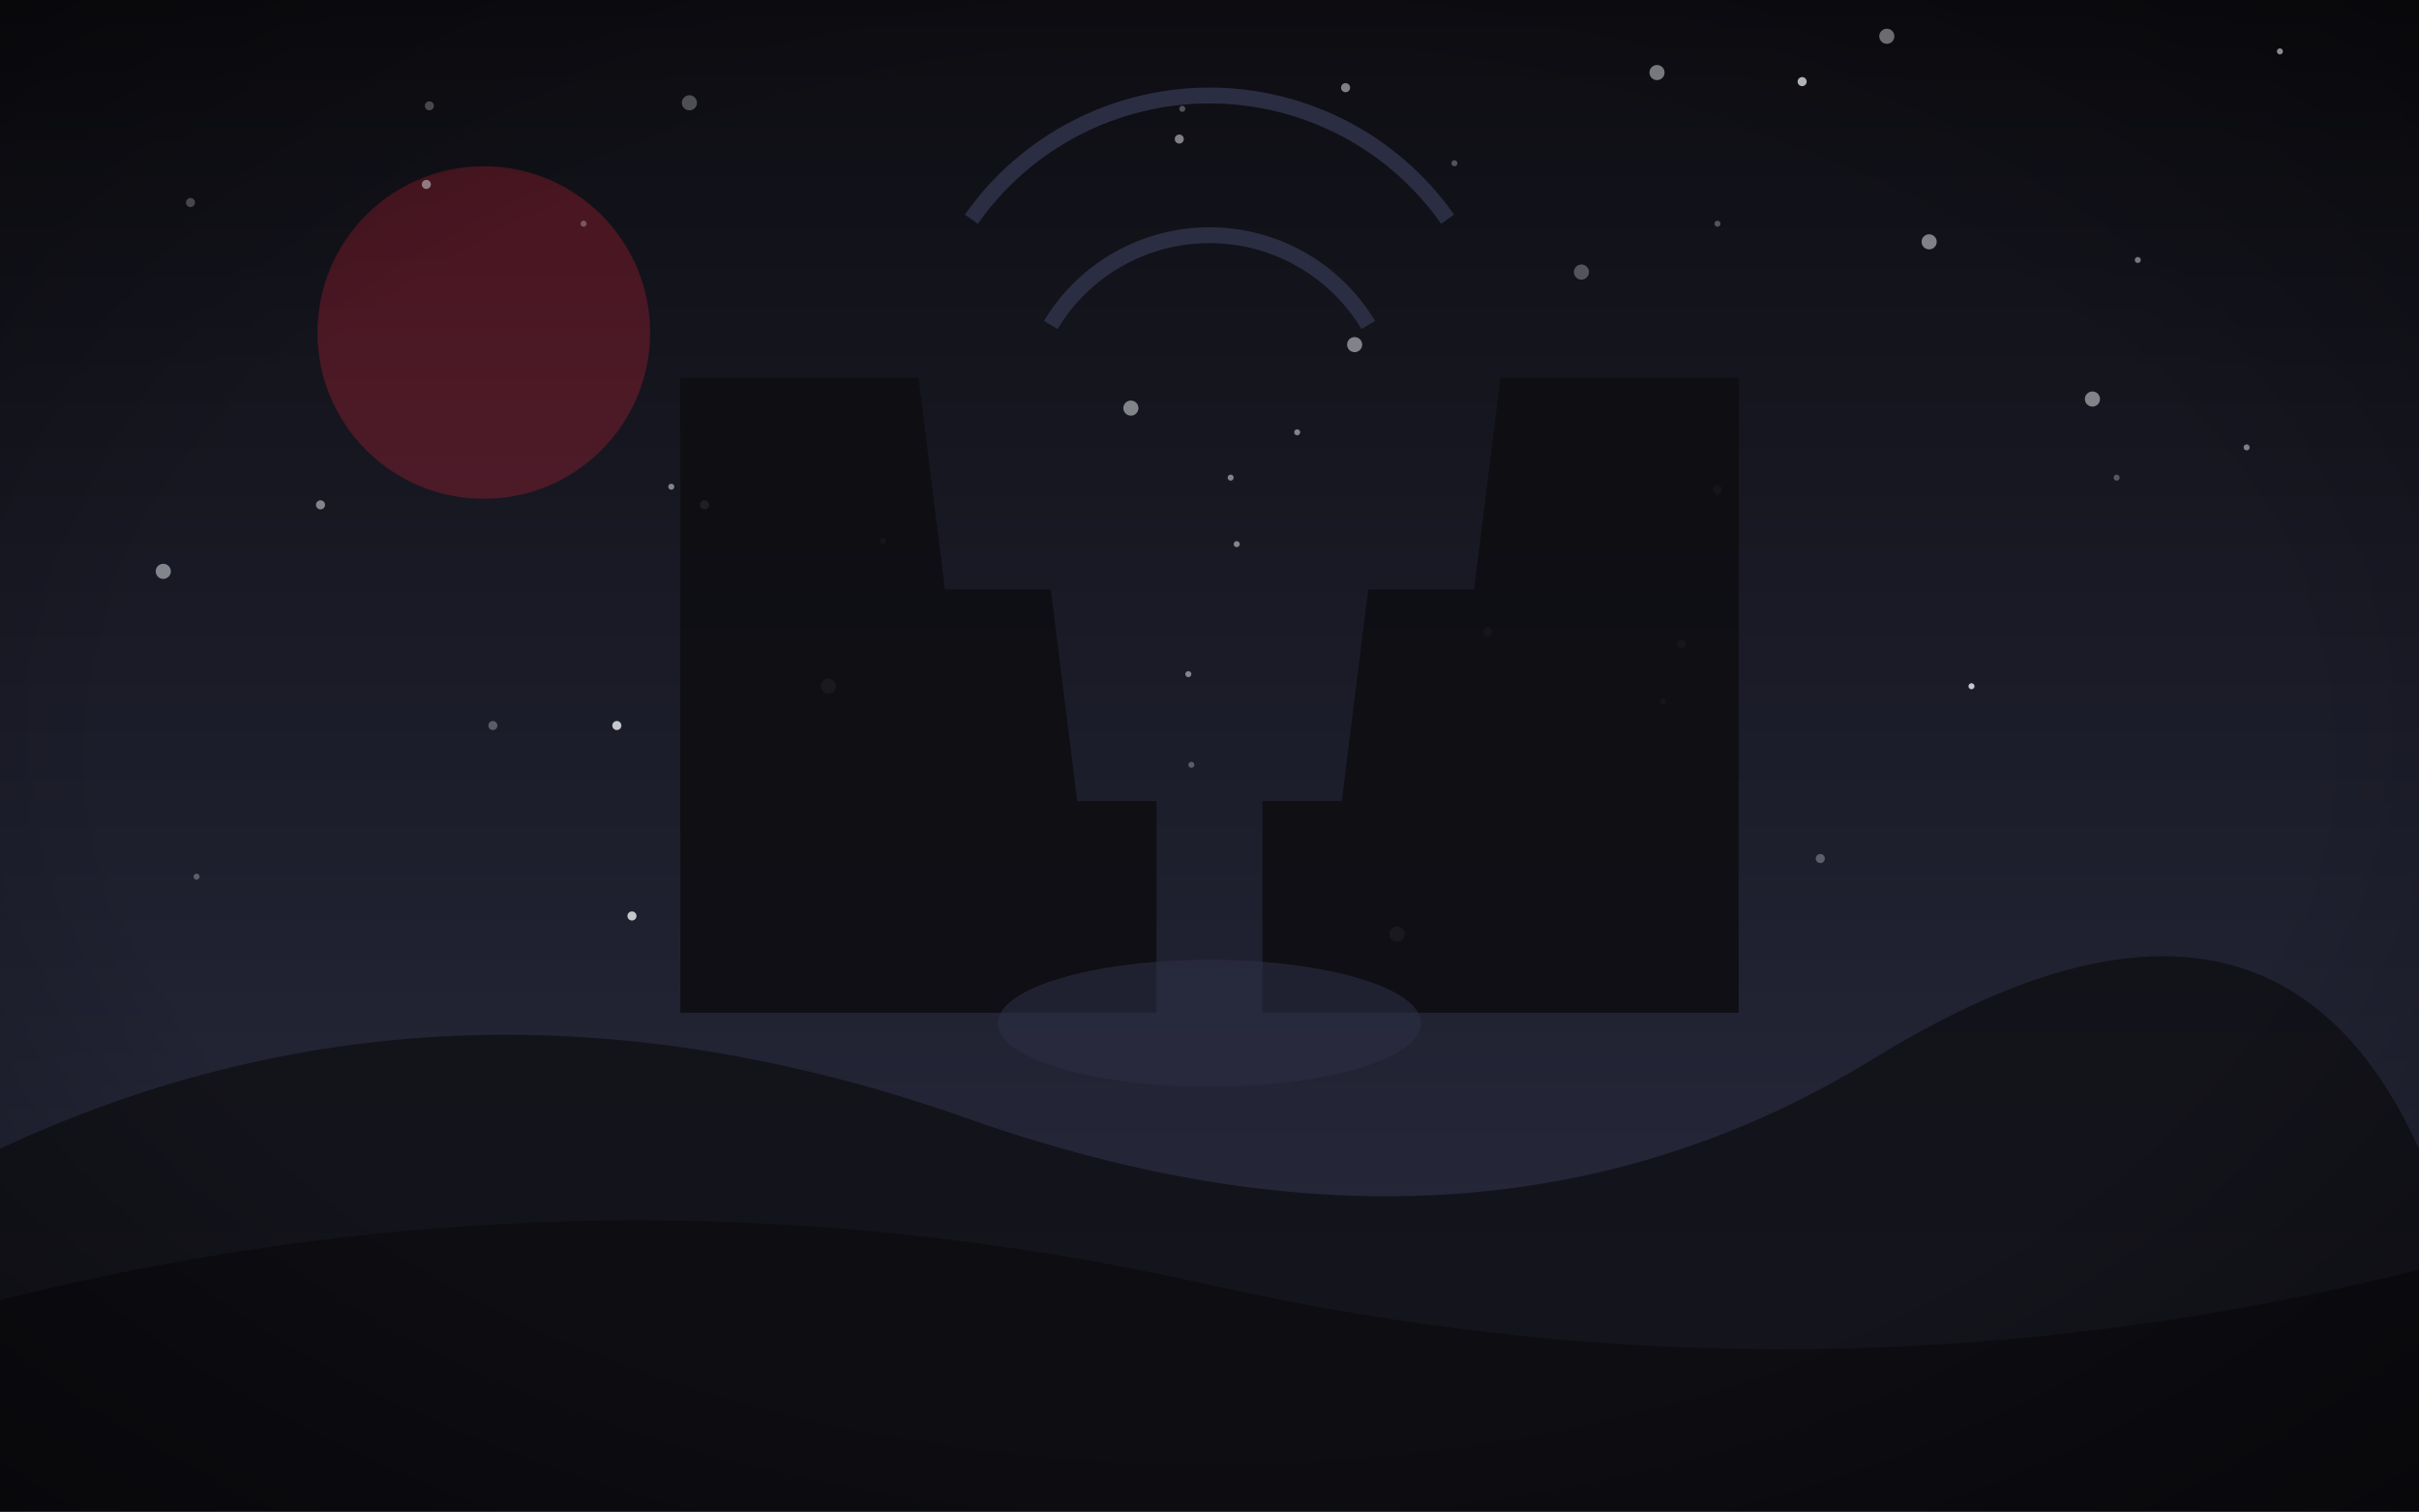
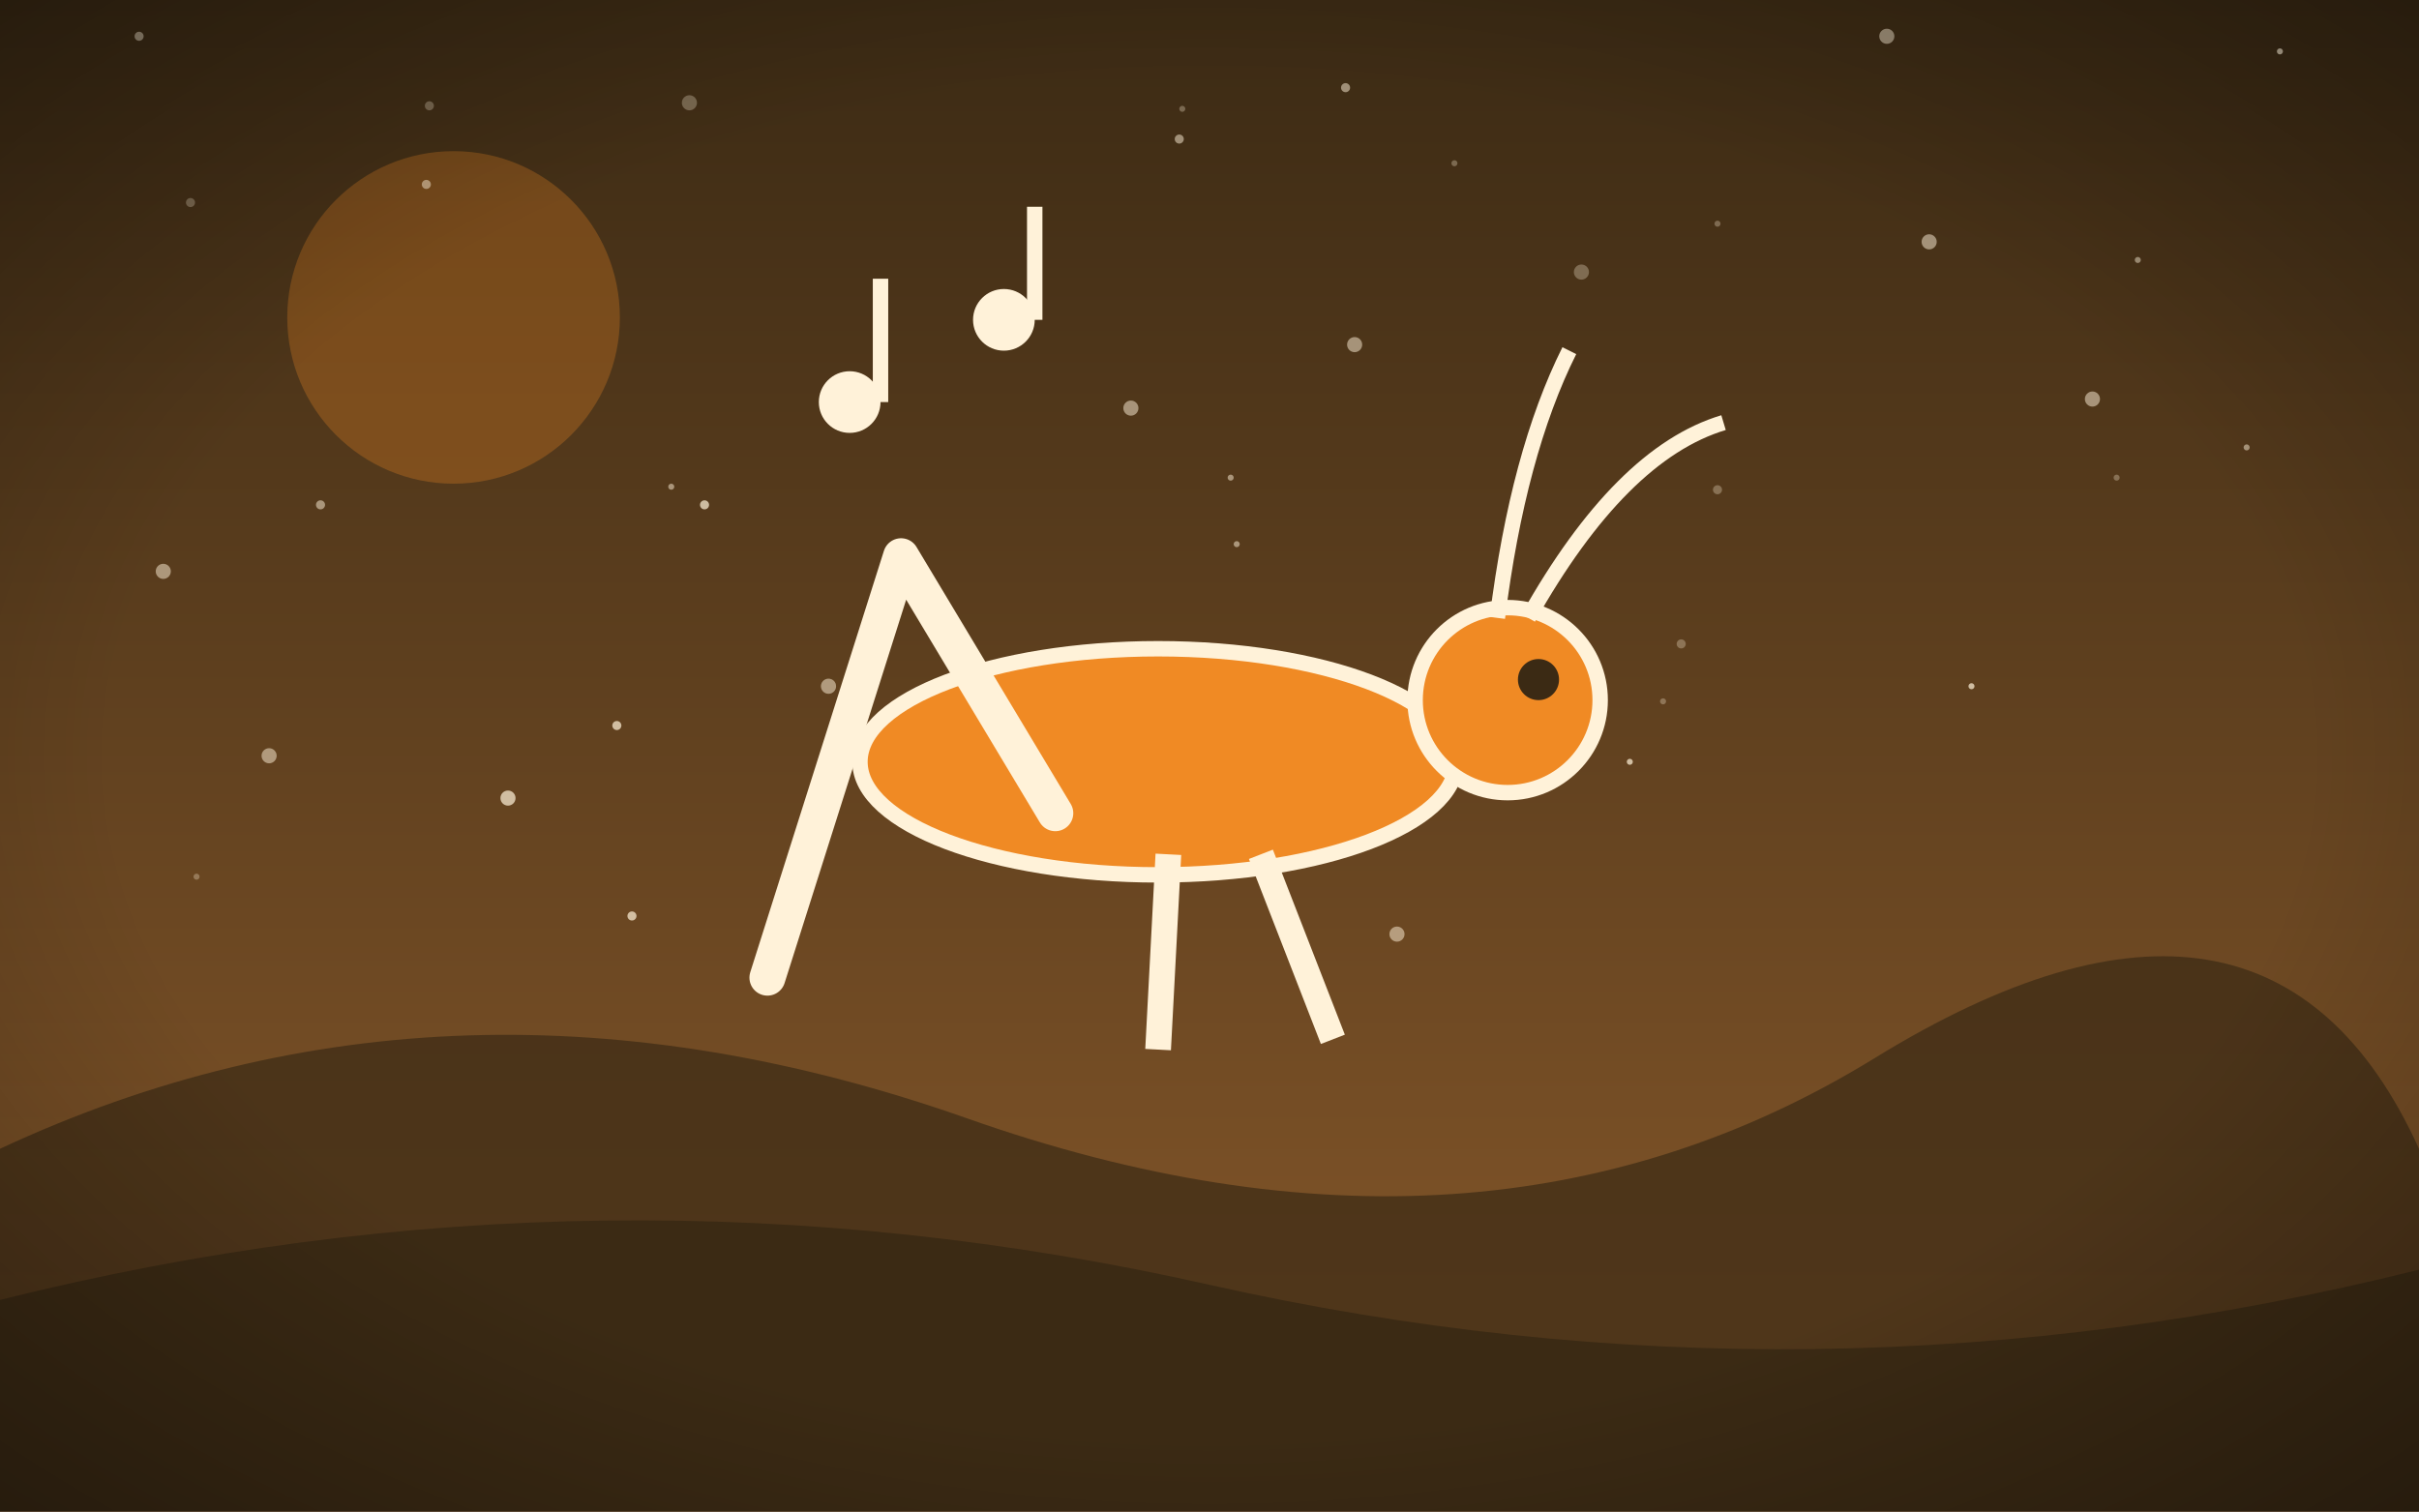
<svg xmlns="http://www.w3.org/2000/svg" viewBox="0 0 800 500" width="800" height="500">
  <defs>
    <linearGradient id="g" x1="0" y1="0" x2="0" y2="1">
-       <stop offset="0" stop-color="#0d0d12" />
-       <stop offset="1" stop-color="#2b2d42" />
+       <stop offset="0" stop-color="#3b2a14" />
+       <stop offset="1" stop-color="#8a5a2b" />
    </linearGradient>
    <radialGradient id="v" cx=".5" cy=".5" r=".75">
      <stop offset=".6" stop-color="#000" stop-opacity="0" />
-       <stop offset="1" stop-color="#000" stop-opacity=".45" />
+       <stop offset="1" stop-color="#000" stop-opacity=".4" />
    </radialGradient>
  </defs>
  <rect width="800" height="500" fill="url(#g)" />
-   <circle cx="160" cy="110" r="55" fill="#ef233c" opacity=".25" />
-   <circle cx="222" cy="161" r="1" fill="#edf2f4" opacity="0.5" />
-   <circle cx="523" cy="90" r="2.5" fill="#edf2f4" opacity="0.3" />
-   <circle cx="274" cy="227" r="2.5" fill="#edf2f4" opacity="0.3" />
-   <circle cx="274" cy="227" r="2.5" fill="#edf2f4" opacity="0.3" />
-   <circle cx="374" cy="135" r="2.5" fill="#edf2f4" opacity="0.5" />
-   <circle cx="448" cy="114" r="2.5" fill="#edf2f4" opacity="0.5" />
-   <circle cx="445" cy="29" r="1.5" fill="#edf2f4" opacity="0.5" />
-   <circle cx="481" cy="54" r="1" fill="#edf2f4" opacity="0.3" />
-   <circle cx="624" cy="12" r="2.5" fill="#edf2f4" opacity="0.5" />
-   <circle cx="204" cy="240" r="1.5" fill="#edf2f4" opacity="0.8" />
-   <circle cx="409" cy="180" r="1" fill="#edf2f4" opacity="0.5" />
-   <circle cx="550" cy="232" r="1" fill="#edf2f4" opacity="0.3" />
-   <circle cx="63" cy="67" r="1.5" fill="#edf2f4" opacity="0.3" />
-   <circle cx="233" cy="167" r="1.5" fill="#edf2f4" opacity="0.8" />
-   <circle cx="407" cy="158" r="1" fill="#edf2f4" opacity="0.5" />
-   <circle cx="141" cy="61" r="1.5" fill="#edf2f4" opacity="0.5" />
-   <circle cx="462" cy="309" r="2.5" fill="#edf2f4" opacity="0.5" />
-   <circle cx="54" cy="189" r="2.5" fill="#edf2f4" opacity="0.5" />
-   <circle cx="142" cy="35" r="1.5" fill="#edf2f4" opacity="0.3" />
-   <circle cx="568" cy="74" r="1" fill="#edf2f4" opacity="0.3" />
-   <circle cx="707" cy="86" r="1" fill="#edf2f4" opacity="0.5" />
-   <circle cx="390" cy="46" r="1.5" fill="#edf2f4" opacity="0.5" />
-   <circle cx="228" cy="34" r="2.5" fill="#edf2f4" opacity="0.3" />
-   <circle cx="692" cy="132" r="2.5" fill="#edf2f4" opacity="0.5" />
-   <circle cx="209" cy="303" r="1.5" fill="#edf2f4" opacity="0.8" />
-   <circle cx="65" cy="290" r="1" fill="#edf2f4" opacity="0.3" />
-   <circle cx="638" cy="80" r="2.5" fill="#edf2f4" opacity="0.5" />
-   <circle cx="556" cy="213" r="1.5" fill="#edf2f4" opacity="0.3" />
-   <circle cx="568" cy="162" r="1.5" fill="#edf2f4" opacity="0.3" />
-   <circle cx="391" cy="36" r="1" fill="#edf2f4" opacity="0.3" />
-   <circle cx="754" cy="17" r="1" fill="#edf2f4" opacity="0.8" />
-   <circle cx="743" cy="148" r="1" fill="#edf2f4" opacity="0.5" />
-   <circle cx="652" cy="227" r="1" fill="#edf2f4" opacity="0.8" />
-   <circle cx="700" cy="158" r="1" fill="#edf2f4" opacity="0.3" />
-   <circle cx="106" cy="167" r="1.5" fill="#edf2f4" opacity="0.5" />
-   <circle cx="492" cy="209" r="1.5" fill="#edf2f4" opacity="0.3" />
-   <circle cx="163" cy="240" r="1.5" fill="#edf2f4" opacity="0.3" />
-   <circle cx="548" cy="24" r="2.5" fill="#edf2f4" opacity="0.5" />
-   <circle cx="292" cy="179" r="1" fill="#edf2f4" opacity="0.3" />
-   <circle cx="393" cy="223" r="1" fill="#edf2f4" opacity="0.5" />
-   <circle cx="429" cy="143" r="1" fill="#edf2f4" opacity="0.5" />
-   <circle cx="602" cy="284" r="1.5" fill="#edf2f4" opacity="0.3" />
-   <circle cx="394" cy="253" r="1" fill="#edf2f4" opacity="0.3" />
-   <circle cx="596" cy="27" r="1.5" fill="#edf2f4" opacity="0.8" />
-   <circle cx="193" cy="74" r="1" fill="#edf2f4" opacity="0.3" />
-   <path d="M0,380 Q150,310 320,370 T620,350 T800,380 V500 H0Z" fill="#0d0d12" opacity=".75" />
-   <path d="M0,430 Q200,380 400,425 T800,420 V500 H0Z" fill="#0d0d12" />
-   <g transform="translate(400,230) scale(1.75)">
-     <polygon points="-100,-60 -55,-60 -50,-20 -30,-20 -25,20 -10,20 -10,60 -100,60" fill="#0d0d12" opacity=".9" />
-     <polygon points="100,-60 55,-60 50,-20 30,-20 25,20 10,20 10,60 100,60" fill="#0d0d12" opacity=".9" />
-     <ellipse cy="62" rx="40" ry="12" fill="#2b2d42" opacity=".6" />
-     <path d="M-30,-70 a35,35 0 0 1 60,0 M-45,-90 a55,55 0 0 1 90,0" stroke="#2b2d42" stroke-width="3" fill="none" />
+   <circle cx="150" cy="105" r="55" fill="#f08a24" opacity=".28" />
+   <circle cx="89" cy="250" r="2.5" fill="#fff2d9" opacity="0.5" />
+   <circle cx="46" cy="12" r="1.5" fill="#fff2d9" opacity="0.5" />
+   <circle cx="168" cy="264" r="2.5" fill="#fff2d9" opacity="0.7" />
+   <circle cx="539" cy="252" r="1" fill="#fff2d9" opacity="0.7" />
+   <circle cx="222" cy="161" r="1" fill="#fff2d9" opacity="0.5" />
+   <circle cx="523" cy="90" r="2.5" fill="#fff2d9" opacity="0.3" />
+   <circle cx="274" cy="227" r="2.5" fill="#fff2d9" opacity="0.3" />
+   <circle cx="274" cy="227" r="2.5" fill="#fff2d9" opacity="0.3" />
+   <circle cx="374" cy="135" r="2.5" fill="#fff2d9" opacity="0.5" />
+   <circle cx="448" cy="114" r="2.5" fill="#fff2d9" opacity="0.5" />
+   <circle cx="445" cy="29" r="1.5" fill="#fff2d9" opacity="0.5" />
+   <circle cx="481" cy="54" r="1" fill="#fff2d9" opacity="0.3" />
+   <circle cx="624" cy="12" r="2.5" fill="#fff2d9" opacity="0.5" />
+   <circle cx="204" cy="240" r="1.5" fill="#fff2d9" opacity="0.7" />
+   <circle cx="409" cy="180" r="1" fill="#fff2d9" opacity="0.5" />
+   <circle cx="550" cy="232" r="1" fill="#fff2d9" opacity="0.3" />
+   <circle cx="63" cy="67" r="1.5" fill="#fff2d9" opacity="0.3" />
+   <circle cx="233" cy="167" r="1.5" fill="#fff2d9" opacity="0.7" />
+   <circle cx="407" cy="158" r="1" fill="#fff2d9" opacity="0.5" />
+   <circle cx="141" cy="61" r="1.5" fill="#fff2d9" opacity="0.5" />
+   <circle cx="462" cy="309" r="2.5" fill="#fff2d9" opacity="0.5" />
+   <circle cx="54" cy="189" r="2.5" fill="#fff2d9" opacity="0.5" />
+   <circle cx="142" cy="35" r="1.5" fill="#fff2d9" opacity="0.3" />
+   <circle cx="568" cy="74" r="1" fill="#fff2d9" opacity="0.3" />
+   <circle cx="707" cy="86" r="1" fill="#fff2d9" opacity="0.5" />
+   <circle cx="390" cy="46" r="1.5" fill="#fff2d9" opacity="0.5" />
+   <circle cx="228" cy="34" r="2.5" fill="#fff2d9" opacity="0.3" />
+   <circle cx="692" cy="132" r="2.5" fill="#fff2d9" opacity="0.5" />
+   <circle cx="209" cy="303" r="1.5" fill="#fff2d9" opacity="0.7" />
+   <circle cx="65" cy="290" r="1" fill="#fff2d9" opacity="0.3" />
+   <circle cx="638" cy="80" r="2.5" fill="#fff2d9" opacity="0.5" />
+   <circle cx="556" cy="213" r="1.5" fill="#fff2d9" opacity="0.3" />
+   <circle cx="568" cy="162" r="1.5" fill="#fff2d9" opacity="0.3" />
+   <circle cx="391" cy="36" r="1" fill="#fff2d9" opacity="0.3" />
+   <circle cx="754" cy="17" r="1" fill="#fff2d9" opacity="0.7" />
+   <circle cx="743" cy="148" r="1" fill="#fff2d9" opacity="0.5" />
+   <circle cx="652" cy="227" r="1" fill="#fff2d9" opacity="0.7" />
+   <circle cx="700" cy="158" r="1" fill="#fff2d9" opacity="0.3" />
+   <circle cx="106" cy="167" r="1.5" fill="#fff2d9" opacity="0.5" />
+   <circle cx="492" cy="209" r="1.5" fill="#fff2d9" opacity="0.3" />
+   <path d="M0,380 Q150,310 320,370 T620,350 T800,380 V500 H0Z" fill="#3b2a14" opacity=".7" />
+   <path d="M0,430 Q200,380 400,425 T800,420 V500 H0Z" fill="#3b2a14" />
+   <g transform="translate(400,235) scale(1.7)">
+     <ellipse cx="-10" cy="10" rx="58" ry="22" fill="#f08a24" stroke="#fff2d9" stroke-width="3" />
+     <circle cx="58" cy="-2" r="18" fill="#f08a24" stroke="#fff2d9" stroke-width="3" />
+     <circle cx="64" cy="-6" r="4" fill="#3b2a14" />
+     <path d="M62,-18 Q80,-50 100,-56 M56,-18 Q60,-50 70,-70" stroke="#fff2d9" stroke-width="3" fill="none" />
+     <path d="M-30,20 L-60,-30 L-86,52" stroke="#fff2d9" stroke-width="7" fill="none" stroke-linecap="round" stroke-linejoin="round" />
+     <path d="M10,28 L24,64 M-8,28 L-10,66" stroke="#fff2d9" stroke-width="5" />
+     <circle cx="-70" cy="-60" r="6" fill="#fff2d9" />
+     <line x1="-64" y1="-60" x2="-64" y2="-84" stroke="#fff2d9" stroke-width="3" />
+     <circle cx="-40" cy="-76" r="6" fill="#fff2d9" />
+     <line x1="-34" y1="-76" x2="-34" y2="-98" stroke="#fff2d9" stroke-width="3" />
  </g>
  <rect width="800" height="500" fill="url(#v)" />
</svg>
